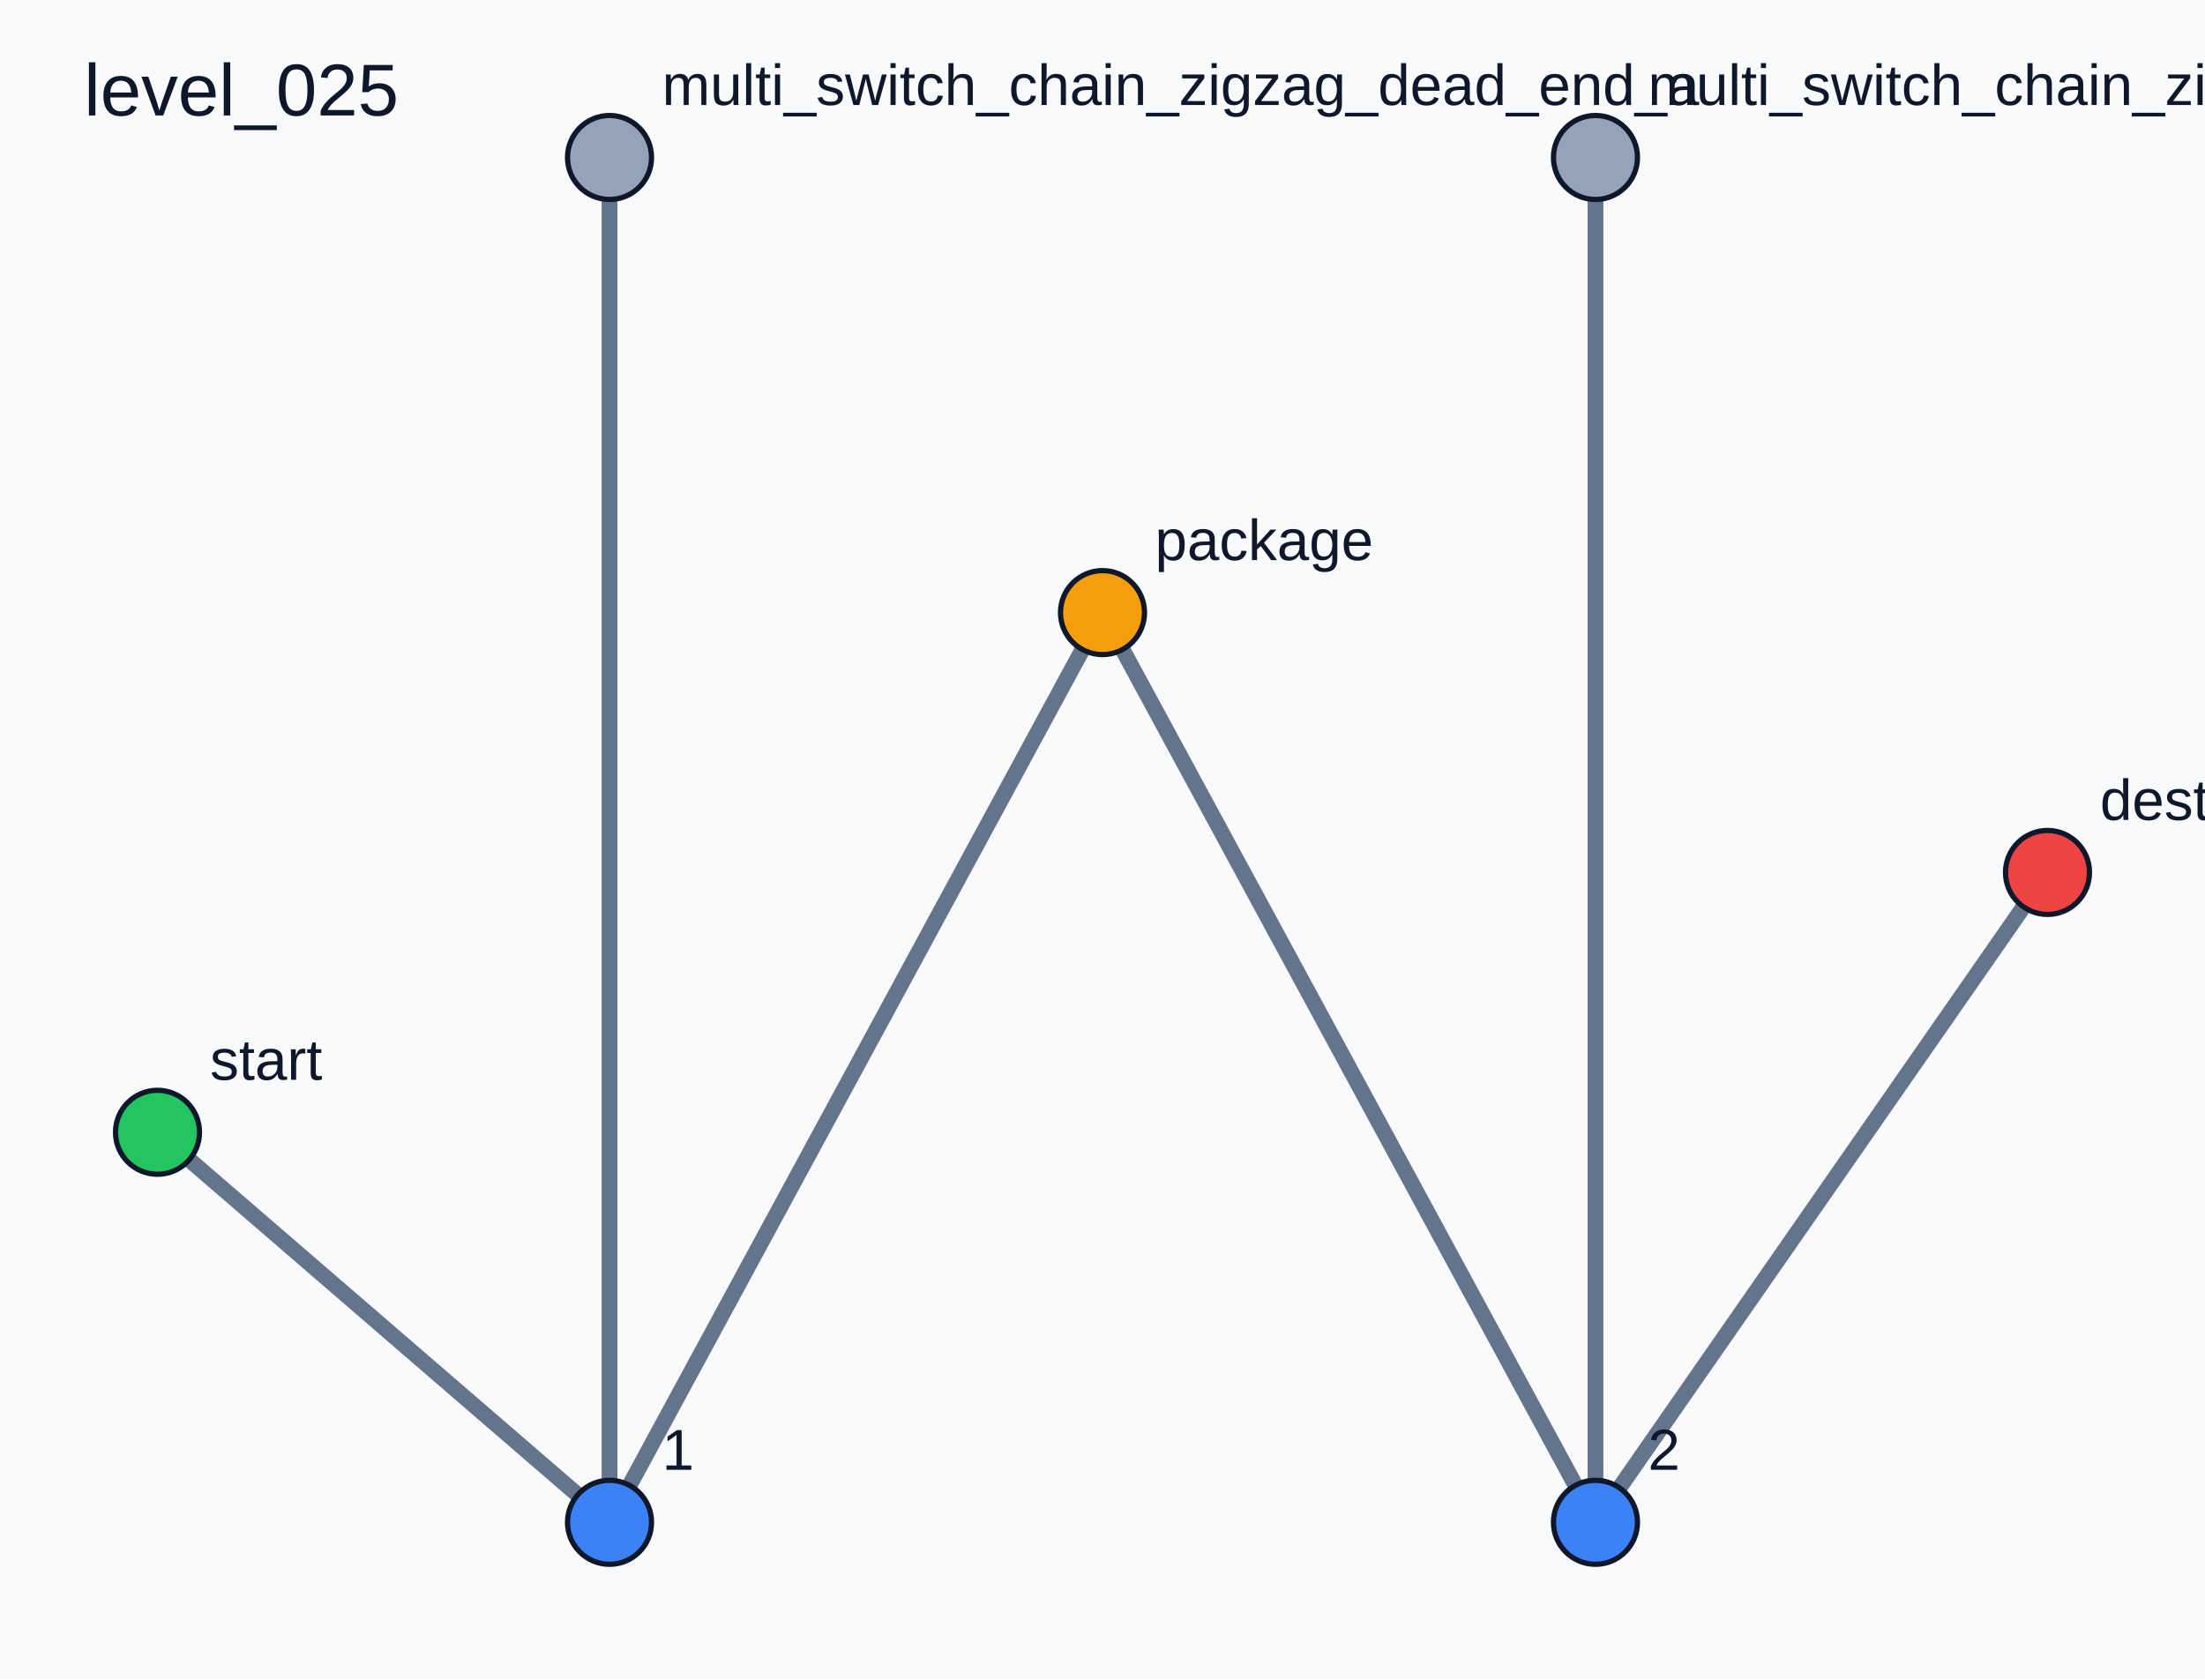
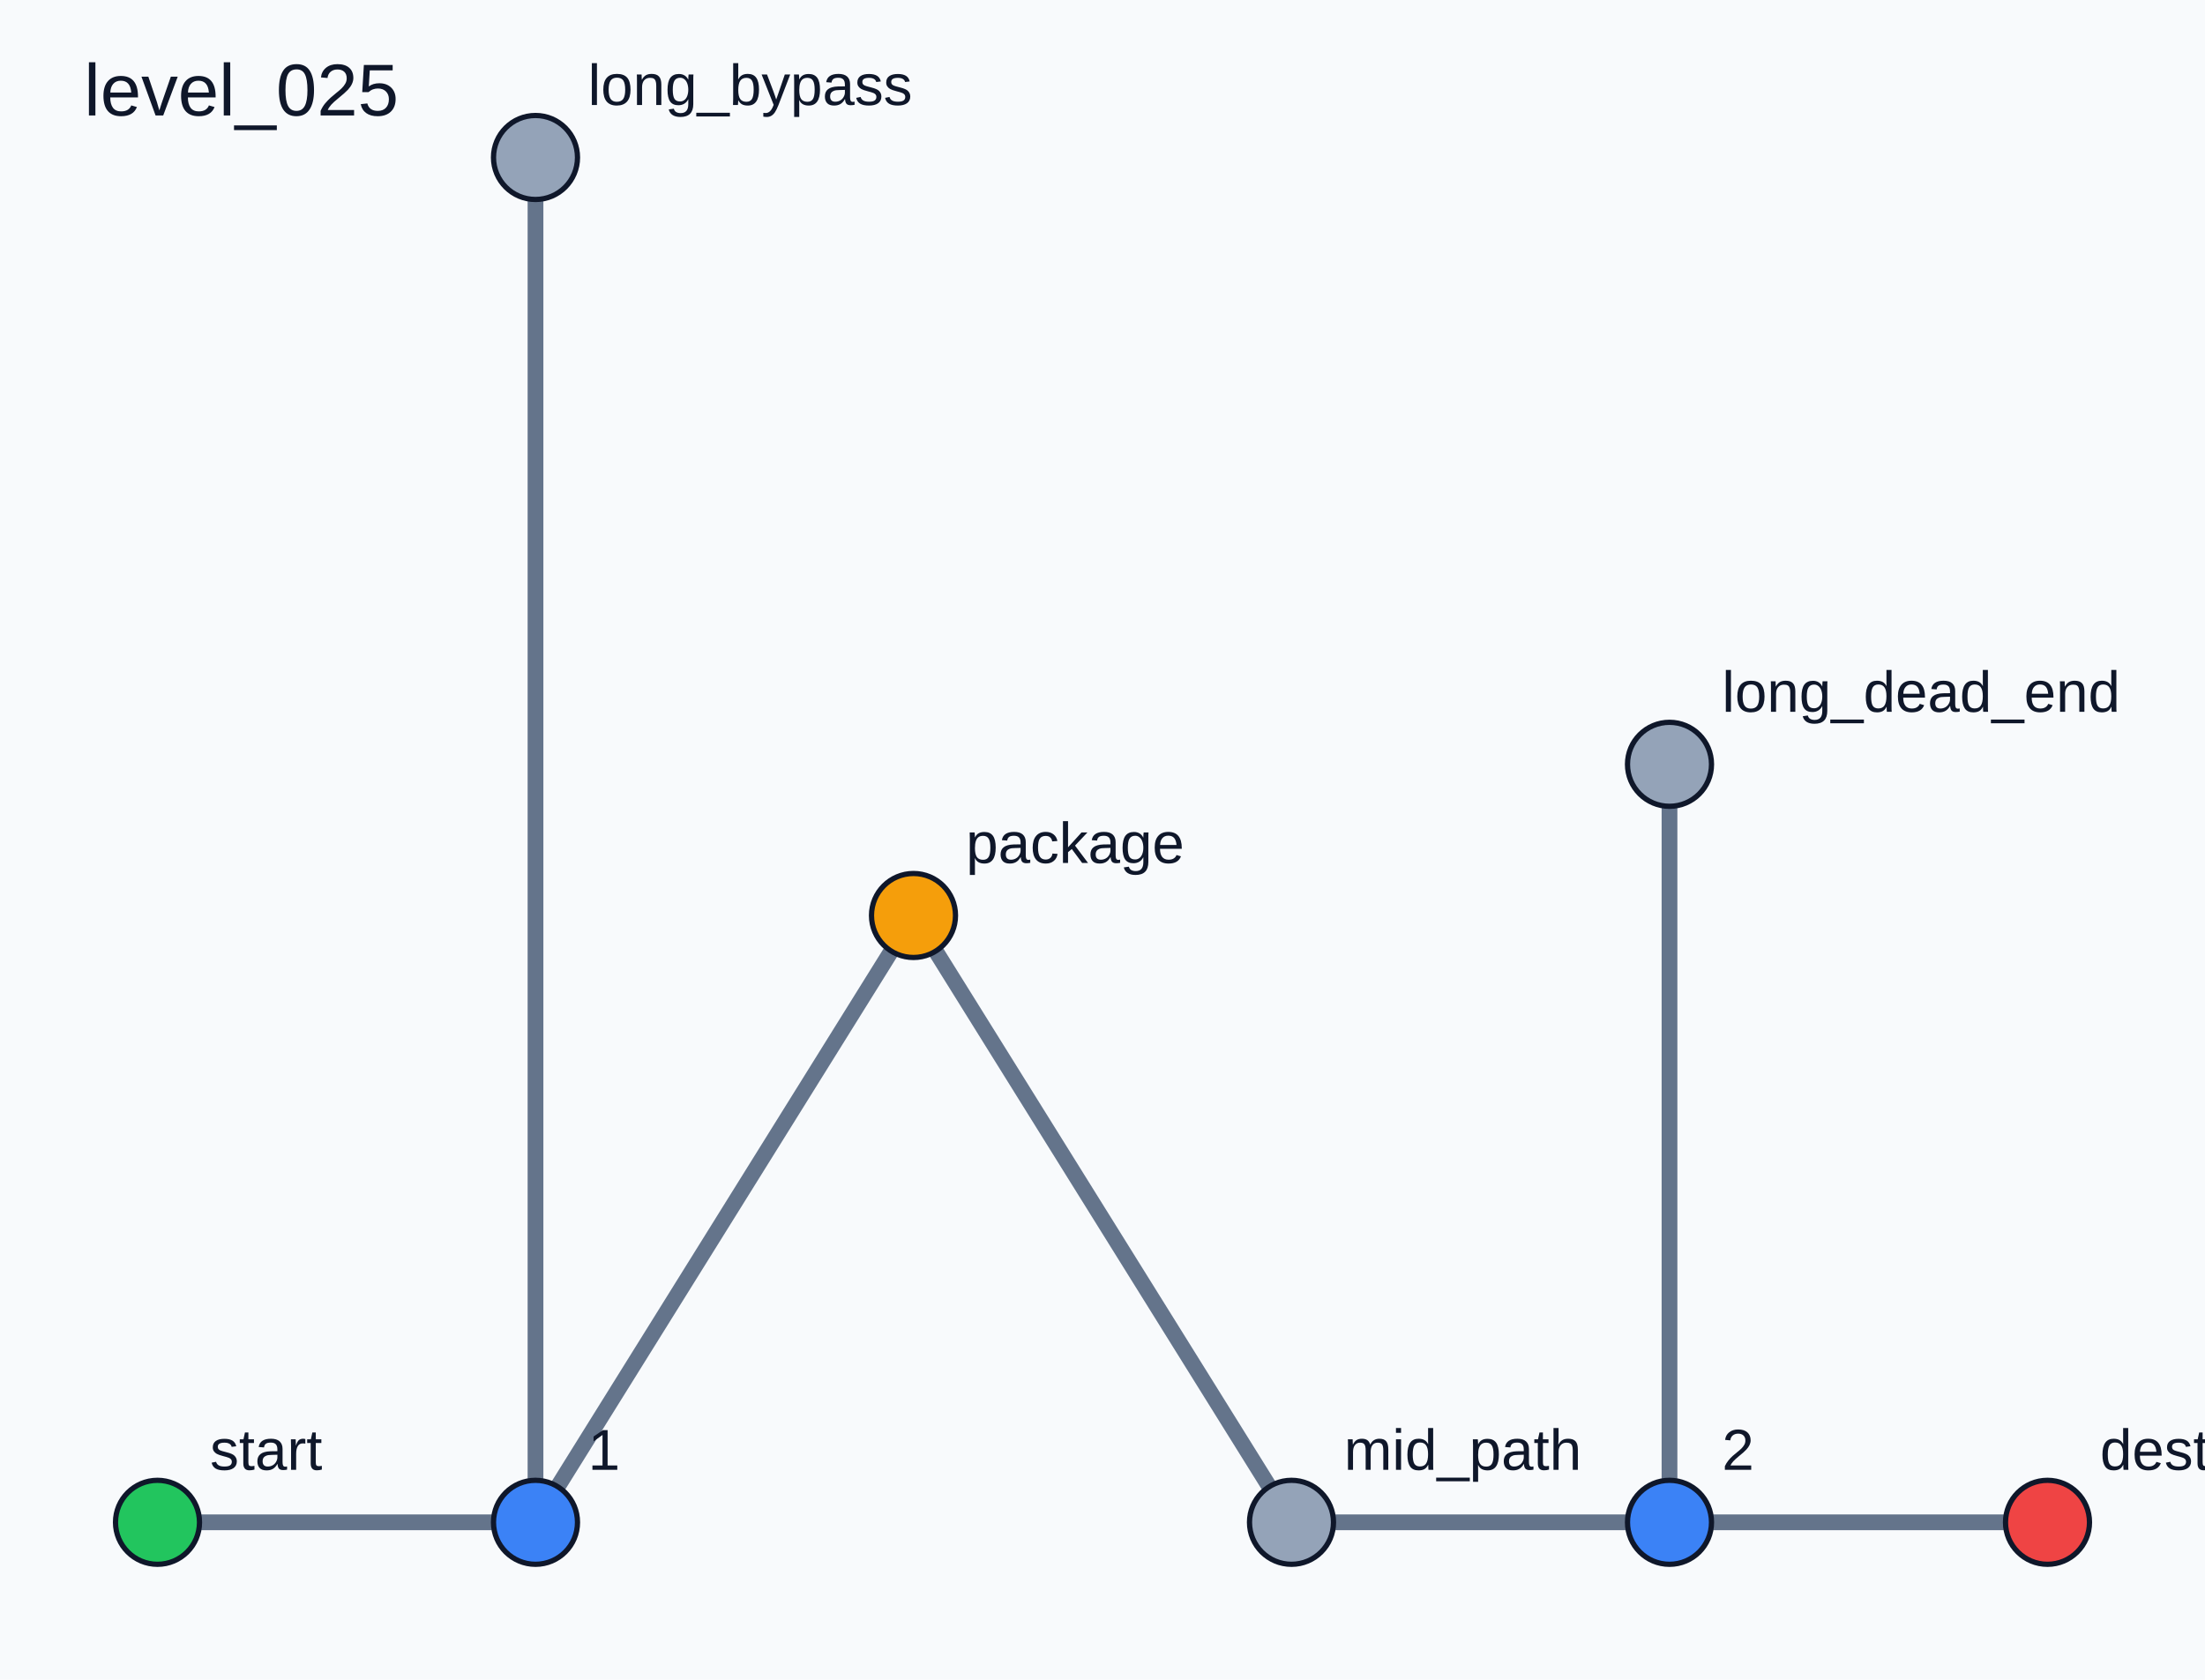
<svg xmlns="http://www.w3.org/2000/svg" width="420" height="320" viewBox="0 0 420 320">
  <rect width="100%" height="100%" fill="#f8fafc" />
  <text x="16" y="22" font-family="Arial" font-size="14" fill="#0f172a">level_025</text>
-   <line x1="30.0" y1="215.7" x2="116.1" y2="290.0" stroke="#64748b" stroke-width="3" />
-   <line x1="116.1" y1="290.0" x2="116.1" y2="30.0" stroke="#64748b" stroke-width="3" />
-   <line x1="116.1" y1="290.0" x2="210.0" y2="116.7" stroke="#64748b" stroke-width="3" />
-   <line x1="210.0" y1="116.7" x2="303.9" y2="290.0" stroke="#64748b" stroke-width="3" />
-   <line x1="303.9" y1="290.0" x2="303.9" y2="30.0" stroke="#64748b" stroke-width="3" />
-   <line x1="303.9" y1="290.0" x2="390.0" y2="166.2" stroke="#64748b" stroke-width="3" />
-   <circle cx="30.0" cy="215.7" r="8" fill="#22c55e" stroke="#0f172a" stroke-width="1" />
-   <text x="40.0" y="205.7" font-family="Arial" font-size="11" fill="#0f172a">start</text>
-   <circle cx="116.1" cy="290.0" r="8" fill="#3b82f6" stroke="#0f172a" stroke-width="1" />
-   <text x="126.1" y="280.0" font-family="Arial" font-size="11" fill="#0f172a">1</text>
-   <circle cx="210.0" cy="116.7" r="8" fill="#f59e0b" stroke="#0f172a" stroke-width="1" />
-   <text x="220.0" y="106.7" font-family="Arial" font-size="11" fill="#0f172a">package</text>
-   <circle cx="303.9" cy="290.0" r="8" fill="#3b82f6" stroke="#0f172a" stroke-width="1" />
-   <text x="313.9" y="280.0" font-family="Arial" font-size="11" fill="#0f172a">2</text>
-   <circle cx="390.0" cy="166.2" r="8" fill="#ef4444" stroke="#0f172a" stroke-width="1" />
-   <text x="400.0" y="156.2" font-family="Arial" font-size="11" fill="#0f172a">destination</text>
-   <circle cx="116.1" cy="30.0" r="8" fill="#94a3b8" stroke="#0f172a" stroke-width="1" />
-   <text x="126.1" y="20.0" font-family="Arial" font-size="11" fill="#0f172a">multi_switch_chain_zigzag_dead_end_a</text>
-   <circle cx="303.9" cy="30.0" r="8" fill="#94a3b8" stroke="#0f172a" stroke-width="1" />
-   <text x="313.9" y="20.0" font-family="Arial" font-size="11" fill="#0f172a">multi_switch_chain_zigzag_dead_end_b</text>
+   <line x1="30.0" y1="290.0" x2="102.0" y2="290.0" stroke="#64748b" stroke-width="3" />
+   <line x1="102.0" y1="290.0" x2="102.0" y2="30.0" stroke="#64748b" stroke-width="3" />
+   <line x1="102.0" y1="290.0" x2="174.0" y2="174.4" stroke="#64748b" stroke-width="3" />
+   <line x1="174.0" y1="174.4" x2="246.0" y2="290.0" stroke="#64748b" stroke-width="3" />
+   <line x1="246.0" y1="290.0" x2="318.0" y2="290.0" stroke="#64748b" stroke-width="3" />
+   <line x1="318.0" y1="290.0" x2="318.0" y2="145.6" stroke="#64748b" stroke-width="3" />
+   <line x1="318.0" y1="290.0" x2="390.0" y2="290.0" stroke="#64748b" stroke-width="3" />
+   <circle cx="30.0" cy="290.0" r="8" fill="#22c55e" stroke="#0f172a" stroke-width="1" />
+   <text x="40.0" y="280.0" font-family="Arial" font-size="11" fill="#0f172a">start</text>
+   <circle cx="102.0" cy="290.0" r="8" fill="#3b82f6" stroke="#0f172a" stroke-width="1" />
+   <text x="112.0" y="280.0" font-family="Arial" font-size="11" fill="#0f172a">1</text>
+   <circle cx="102.0" cy="30.0" r="8" fill="#94a3b8" stroke="#0f172a" stroke-width="1" />
+   <text x="112.0" y="20.0" font-family="Arial" font-size="11" fill="#0f172a">long_bypass</text>
+   <circle cx="174.0" cy="174.4" r="8" fill="#f59e0b" stroke="#0f172a" stroke-width="1" />
+   <text x="184.0" y="164.4" font-family="Arial" font-size="11" fill="#0f172a">package</text>
+   <circle cx="246.0" cy="290.0" r="8" fill="#94a3b8" stroke="#0f172a" stroke-width="1" />
+   <text x="256.0" y="280.0" font-family="Arial" font-size="11" fill="#0f172a">mid_path</text>
+   <circle cx="318.0" cy="290.0" r="8" fill="#3b82f6" stroke="#0f172a" stroke-width="1" />
+   <text x="328.0" y="280.0" font-family="Arial" font-size="11" fill="#0f172a">2</text>
+   <circle cx="318.0" cy="145.6" r="8" fill="#94a3b8" stroke="#0f172a" stroke-width="1" />
+   <text x="328.0" y="135.6" font-family="Arial" font-size="11" fill="#0f172a">long_dead_end</text>
+   <circle cx="390.0" cy="290.0" r="8" fill="#ef4444" stroke="#0f172a" stroke-width="1" />
+   <text x="400.0" y="280.0" font-family="Arial" font-size="11" fill="#0f172a">destination</text>
</svg>
